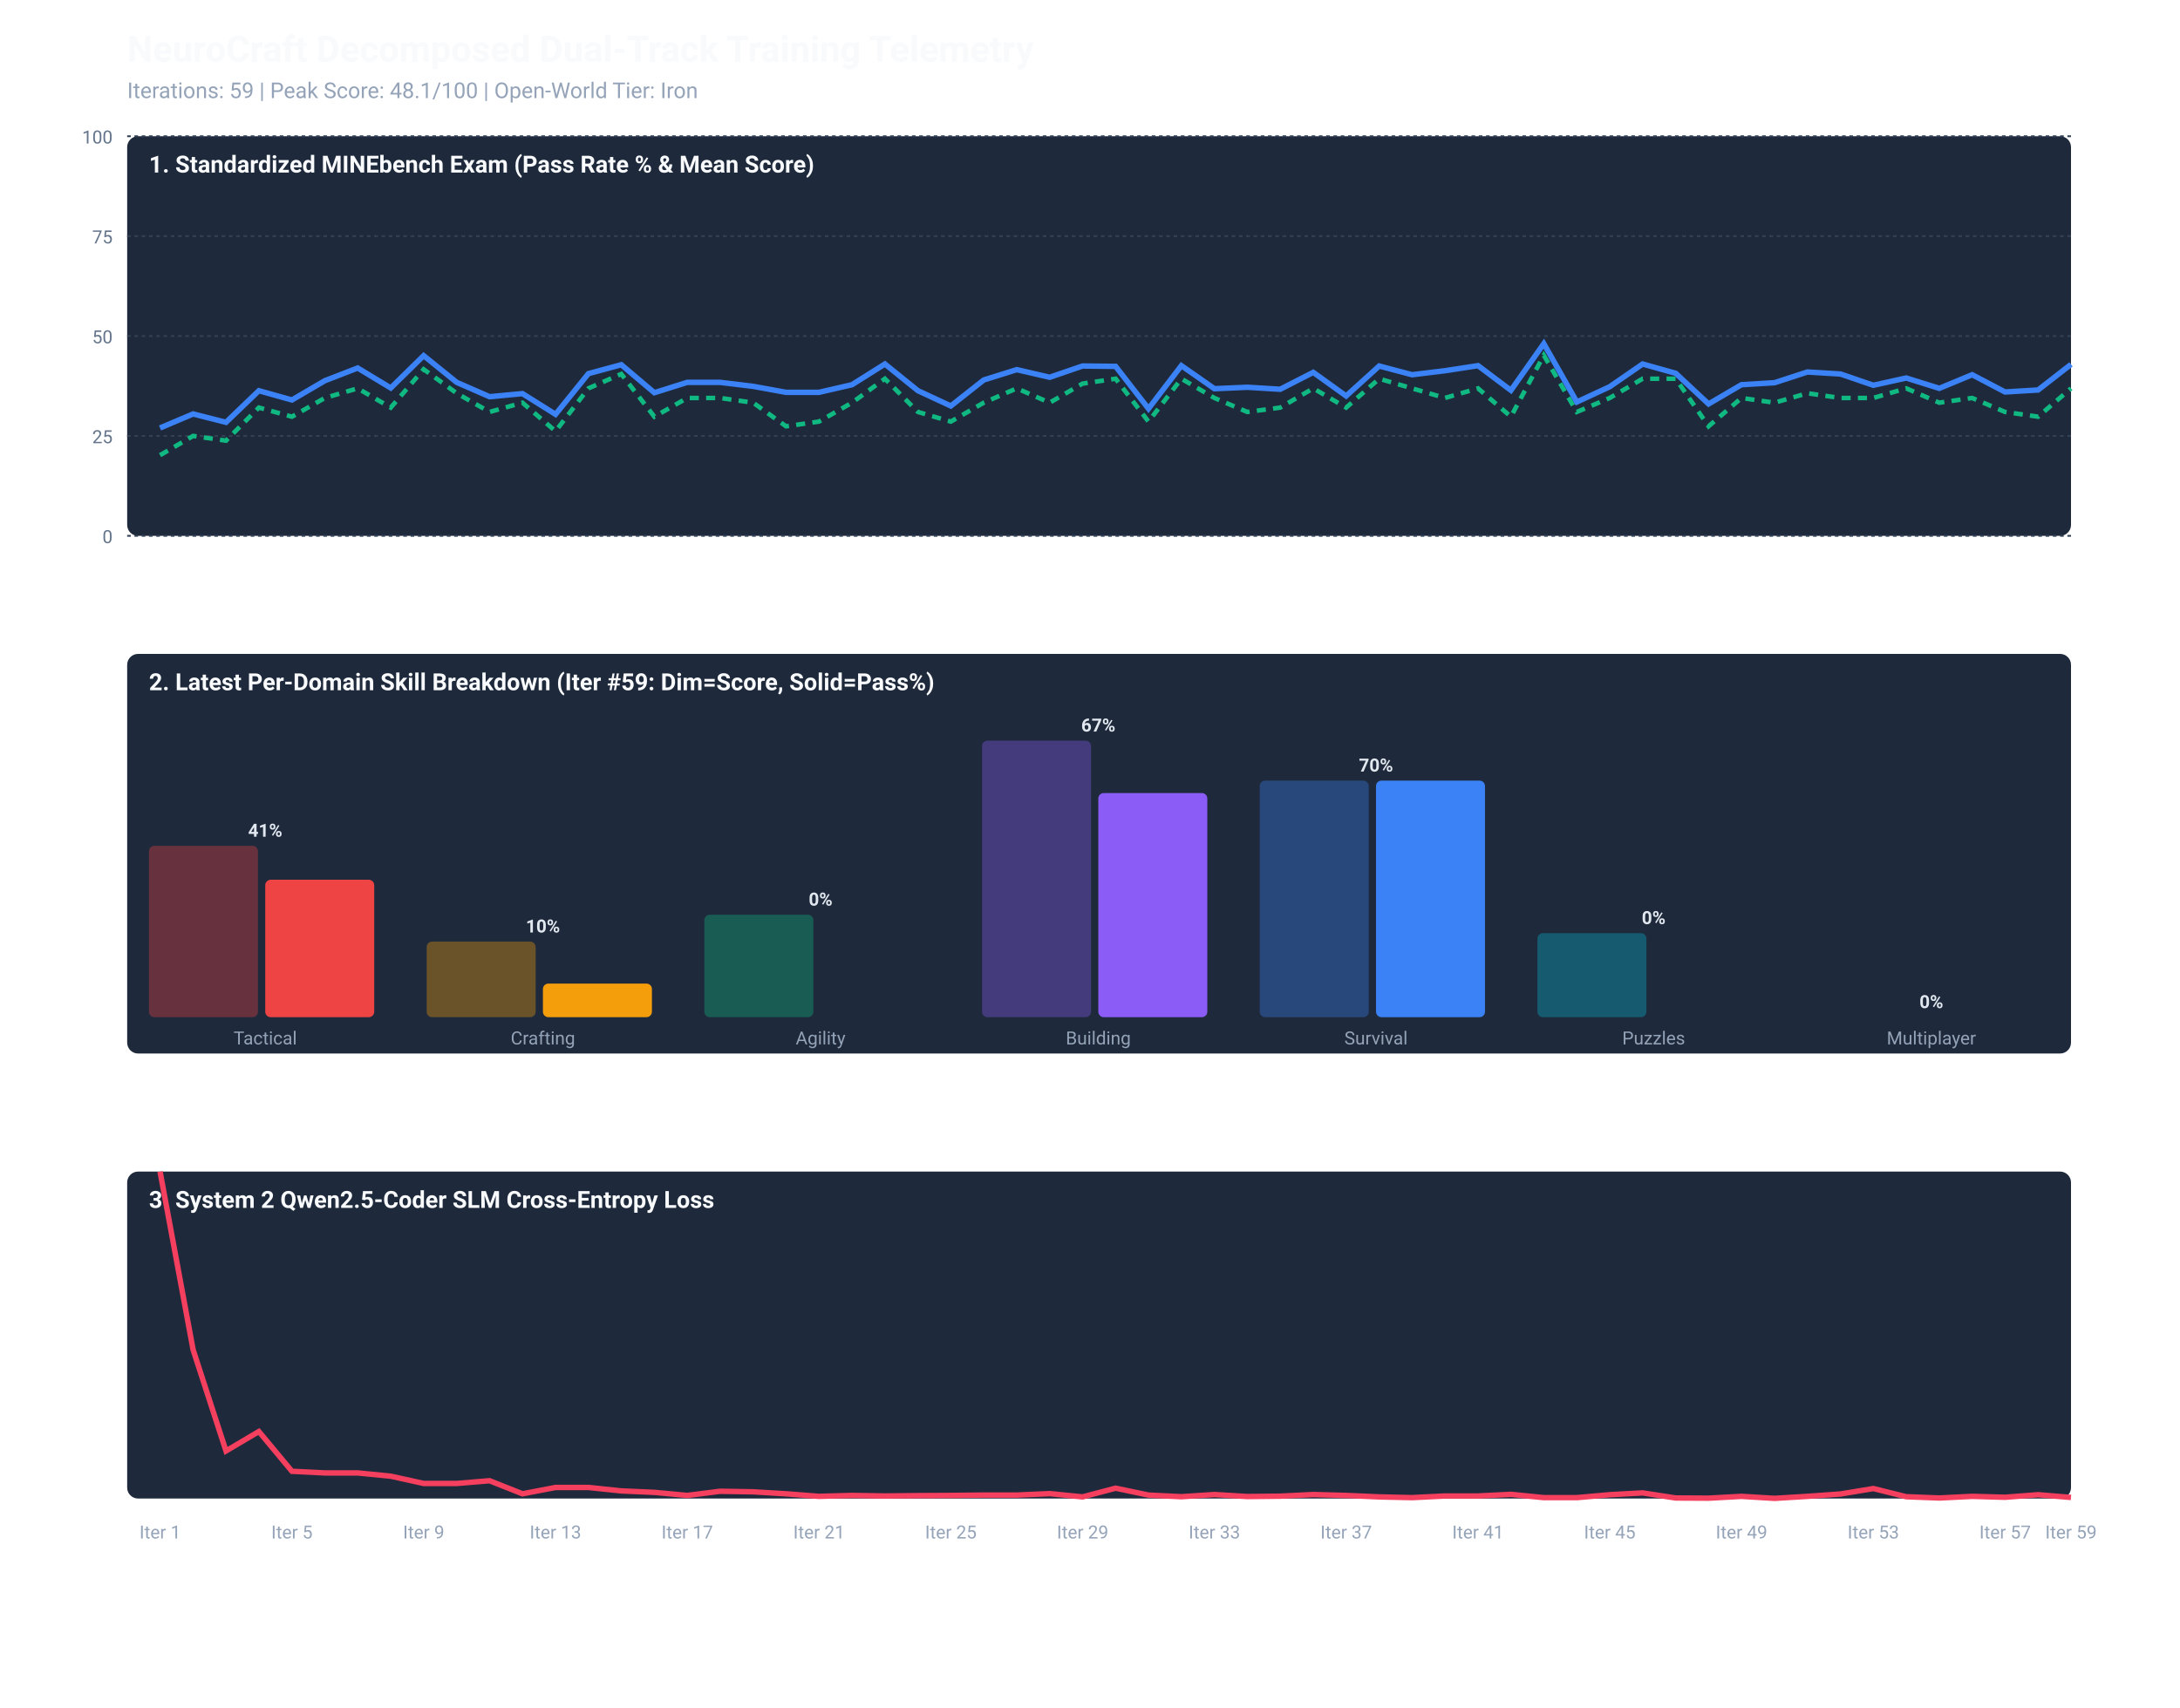
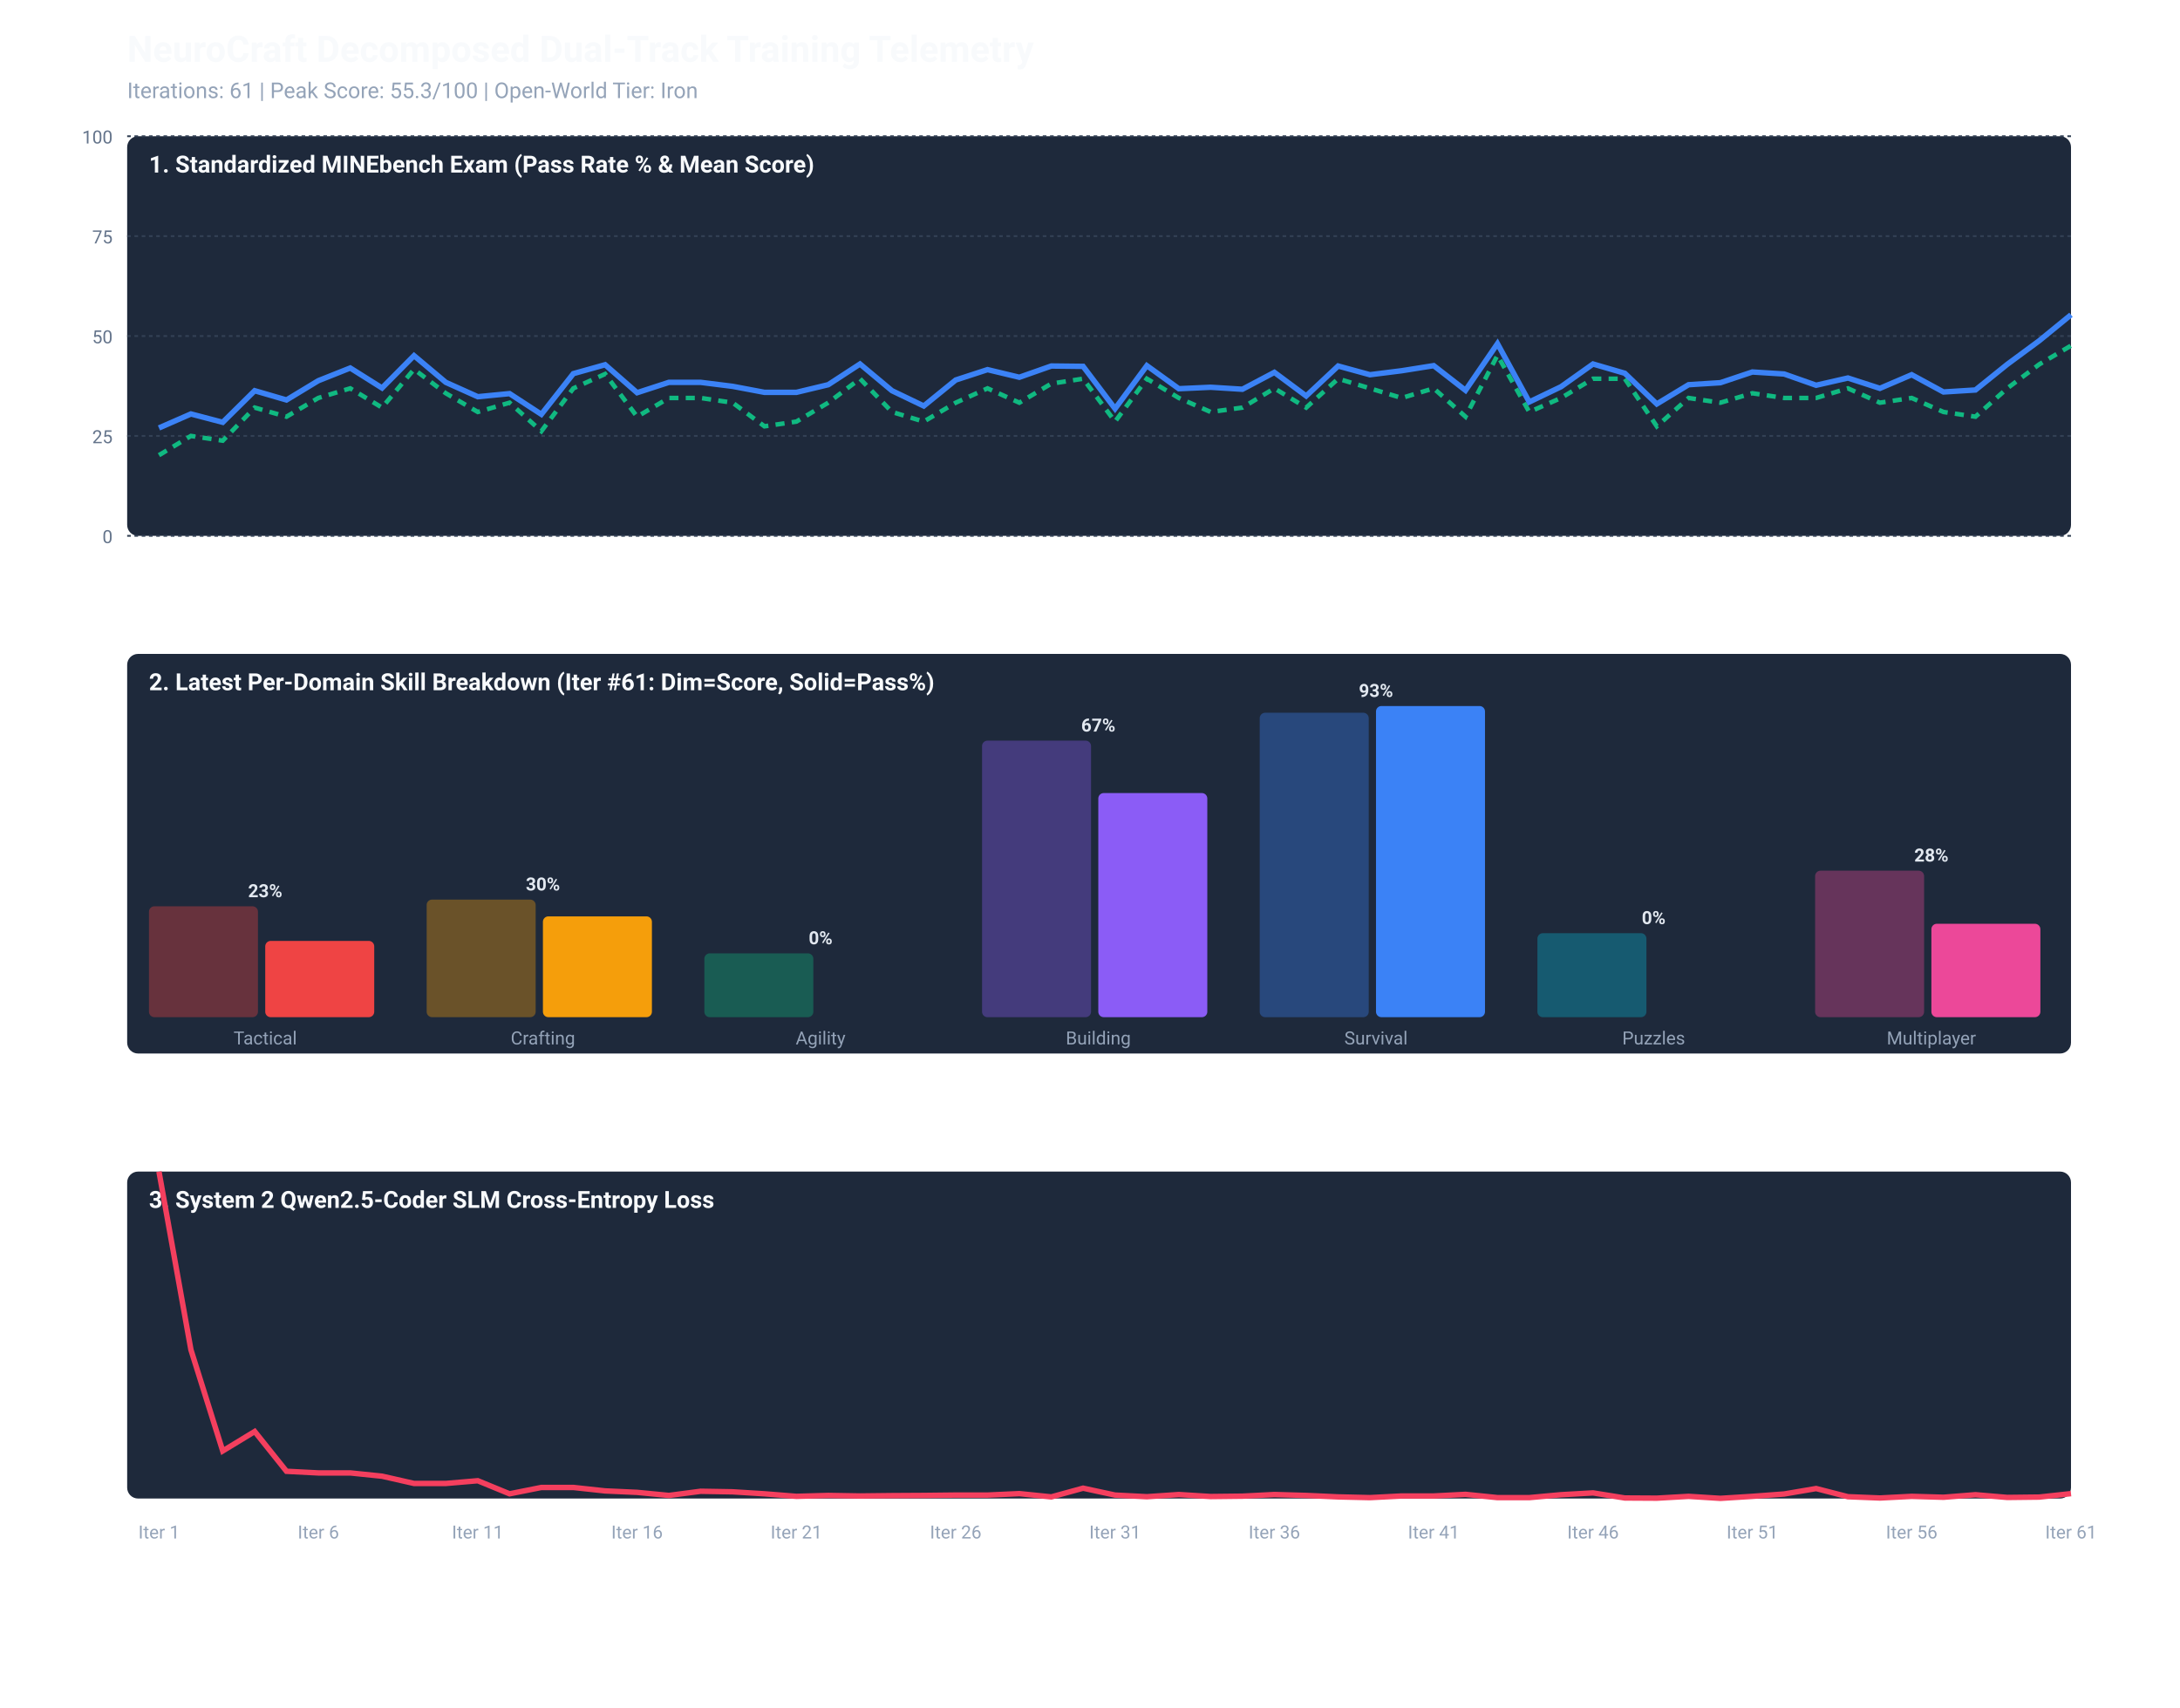
<svg xmlns="http://www.w3.org/2000/svg" viewBox="0 0 1200 940" width="1200" height="940" style="background-color: #0b1120; font-family: -apple-system, BlinkMacSystemFont, 'Segoe UI', Roboto, sans-serif;">
  <text x="70" y="34" fill="#f8fafc" font-size="20" font-weight="bold">NeuroCraft Decomposed Dual-Track Training Telemetry</text>
-   <text x="70" y="54" fill="#94a3b8" font-size="12">Iterations: 59 | Peak Score: 48.1/100 | Open-World Tier: Iron</text>
+   <text x="70" y="54" fill="#94a3b8" font-size="12">Iterations: 61 | Peak Score: 55.3/100 | Open-World Tier: Iron</text>
  <rect x="70" y="75" width="1070" height="220" fill="#1e293b" rx="6" />
  <text x="82" y="95" fill="#f8fafc" font-size="13" font-weight="bold">1. Standardized MINEbench Exam (Pass Rate % &amp; Mean Score)</text>
  <line x1="70" y1="295" x2="1140" y2="295" stroke="#334155" stroke-width="1" stroke-dasharray="2,2" />
  <text x="62" y="299" fill="#64748b" font-size="10" text-anchor="end">0</text>
  <line x1="70" y1="240" x2="1140" y2="240" stroke="#334155" stroke-width="1" stroke-dasharray="2,2" />
  <text x="62" y="244" fill="#64748b" font-size="10" text-anchor="end">25</text>
  <line x1="70" y1="185" x2="1140" y2="185" stroke="#334155" stroke-width="1" stroke-dasharray="2,2" />
  <text x="62" y="189" fill="#64748b" font-size="10" text-anchor="end">50</text>
  <line x1="70" y1="130" x2="1140" y2="130" stroke="#334155" stroke-width="1" stroke-dasharray="2,2" />
  <text x="62" y="134" fill="#64748b" font-size="10" text-anchor="end">75</text>
  <line x1="70" y1="75" x2="1140" y2="75" stroke="#334155" stroke-width="1" stroke-dasharray="2,2" />
  <text x="62" y="79" fill="#64748b" font-size="10" text-anchor="end">100</text>
-   <path d="M 88.1 250.6 L 106.3 240.0 L 124.4 242.6 L 142.5 224.4 L 160.7 229.4 L 178.8 219.1 L 196.9 213.8 L 215.1 224.4 L 233.2 203.3 L 251.4 216.5 L 269.5 226.8 L 287.6 221.7 L 305.8 237.4 L 323.9 213.8 L 342.0 205.9 L 360.2 229.4 L 378.3 219.1 L 396.4 219.1 L 414.6 221.7 L 432.7 234.7 L 450.8 232.1 L 469.0 221.7 L 487.1 208.5 L 505.3 226.8 L 523.4 232.1 L 541.5 221.7 L 559.7 213.8 L 577.8 221.7 L 595.9 211.2 L 614.1 208.5 L 632.2 232.1 L 650.3 208.5 L 668.5 219.1 L 686.6 226.8 L 704.7 224.4 L 722.9 213.8 L 741.0 224.4 L 759.2 208.5 L 777.3 213.8 L 795.4 219.1 L 813.6 213.8 L 831.7 229.4 L 849.8 195.6 L 868.0 226.8 L 886.1 219.1 L 904.2 208.5 L 922.4 208.5 L 940.5 234.7 L 958.6 219.1 L 976.8 221.7 L 994.9 216.5 L 1013.1 219.1 L 1031.2 219.1 L 1049.3 213.8 L 1067.5 221.7 L 1085.6 219.1 L 1103.7 226.8 L 1121.9 229.4 L 1140.0 213.8" fill="none" stroke="#10b981" stroke-width="2.5" stroke-dasharray="5,4" />
-   <path d="M 88.1 235.6 L 106.3 227.9 L 124.4 232.5 L 142.5 215.1 L 160.7 220.2 L 178.8 209.6 L 196.9 202.6 L 215.1 213.6 L 233.2 195.8 L 251.4 210.5 L 269.5 218.4 L 287.6 216.7 L 305.8 228.1 L 323.9 205.7 L 342.0 200.8 L 360.2 216.2 L 378.3 210.5 L 396.4 210.5 L 414.6 212.7 L 432.7 216.0 L 450.8 216.0 L 469.0 211.8 L 487.1 200.4 L 505.3 215.1 L 523.4 223.5 L 541.5 209.2 L 559.7 203.5 L 577.8 207.7 L 595.9 201.5 L 614.1 201.7 L 632.2 225.0 L 650.3 201.3 L 668.5 214.0 L 686.6 213.2 L 704.7 214.3 L 722.9 205.0 L 741.0 218.0 L 759.2 201.5 L 777.3 206.3 L 795.4 204.1 L 813.6 201.3 L 831.7 214.9 L 849.8 189.2 L 868.0 221.3 L 886.1 212.9 L 904.2 200.4 L 922.4 205.5 L 940.5 222.4 L 958.6 211.8 L 976.8 210.7 L 994.9 204.8 L 1013.1 205.9 L 1031.2 212.1 L 1049.3 208.1 L 1067.5 213.8 L 1085.6 206.3 L 1103.7 215.8 L 1121.9 214.7 L 1140.0 200.6" fill="none" stroke="#3b82f6" stroke-width="3" />
+   <path d="M 87.5 250.6 L 105.1 240.0 L 122.6 242.6 L 140.2 224.4 L 157.7 229.4 L 175.2 219.1 L 192.8 213.8 L 210.3 224.4 L 227.9 203.3 L 245.4 216.5 L 263.0 226.8 L 280.5 221.7 L 298.0 237.4 L 315.6 213.8 L 333.1 205.9 L 350.7 229.4 L 368.2 219.1 L 385.7 219.1 L 403.3 221.7 L 420.8 234.7 L 438.4 232.1 L 455.9 221.7 L 473.4 208.5 L 491.0 226.8 L 508.5 232.1 L 526.1 221.7 L 543.6 213.8 L 561.1 221.7 L 578.7 211.2 L 596.2 208.5 L 613.8 232.1 L 631.3 208.5 L 648.9 219.1 L 666.4 226.8 L 683.9 224.4 L 701.5 213.8 L 719.0 224.4 L 736.6 208.5 L 754.1 213.8 L 771.6 219.1 L 789.2 213.8 L 806.7 229.4 L 824.3 195.6 L 841.8 226.8 L 859.3 219.1 L 876.9 208.5 L 894.4 208.5 L 912.0 234.7 L 929.5 219.1 L 947.0 221.7 L 964.6 216.5 L 982.1 219.1 L 999.7 219.1 L 1017.2 213.8 L 1034.8 221.7 L 1052.3 219.1 L 1069.8 226.8 L 1087.4 229.4 L 1104.9 213.8 L 1122.5 200.6 L 1140.0 190.3" fill="none" stroke="#10b981" stroke-width="2.5" stroke-dasharray="5,4" />
+   <path d="M 87.5 235.6 L 105.1 227.9 L 122.6 232.5 L 140.2 215.1 L 157.7 220.2 L 175.2 209.6 L 192.8 202.6 L 210.3 213.6 L 227.9 195.8 L 245.4 210.5 L 263.0 218.4 L 280.5 216.7 L 298.0 228.1 L 315.6 205.7 L 333.1 200.8 L 350.7 216.2 L 368.2 210.5 L 385.7 210.5 L 403.3 212.7 L 420.8 216.0 L 438.4 216.0 L 455.9 211.8 L 473.4 200.4 L 491.0 215.1 L 508.5 223.5 L 526.1 209.2 L 543.6 203.5 L 561.1 207.7 L 578.7 201.5 L 596.2 201.7 L 613.8 225.0 L 631.3 201.3 L 648.9 214.0 L 666.4 213.2 L 683.9 214.3 L 701.5 205.0 L 719.0 218.0 L 736.6 201.5 L 754.1 206.3 L 771.6 204.1 L 789.2 201.3 L 806.7 214.9 L 824.3 189.2 L 841.8 221.3 L 859.3 212.9 L 876.9 200.4 L 894.4 205.5 L 912.0 222.4 L 929.5 211.8 L 947.0 210.7 L 964.6 204.8 L 982.1 205.9 L 999.7 212.1 L 1017.2 208.1 L 1034.8 213.8 L 1052.3 206.3 L 1069.8 215.8 L 1087.4 214.7 L 1104.9 200.6 L 1122.5 187.6 L 1140.0 173.3" fill="none" stroke="#3b82f6" stroke-width="3" />
  <rect x="70" y="360" width="1070" height="220" fill="#1e293b" rx="6" />
-   <text x="82" y="380" fill="#f8fafc" font-size="13" font-weight="bold">2. Latest Per-Domain Skill Breakdown (Iter #59: Dim=Score, Solid=Pass%)</text>
-   <rect x="82" y="465.65" width="60" height="94.35" fill="#ef4444" fill-opacity="0.35" rx="3" />
-   <rect x="146" y="484.335" width="60" height="75.665" fill="#ef4444" rx="3" />
-   <text x="146" y="460.65" fill="#e2e8f0" font-size="10" font-weight="bold" text-anchor="middle">41%</text>
+   <text x="82" y="380" fill="#f8fafc" font-size="13" font-weight="bold">2. Latest Per-Domain Skill Breakdown (Iter #61: Dim=Score, Solid=Pass%)</text>
+   <rect x="82" y="498.95" width="60" height="61.05" fill="#ef4444" fill-opacity="0.35" rx="3" />
+   <rect x="146" y="518.005" width="60" height="41.995" fill="#ef4444" rx="3" />
+   <text x="146" y="493.95" fill="#e2e8f0" font-size="10" font-weight="bold" text-anchor="middle">23%</text>
  <text x="146" y="575" fill="#94a3b8" font-size="10" text-anchor="middle">Tactical</text>
-   <rect x="234.857" y="518.375" width="60" height="41.625" fill="#f59e0b" fill-opacity="0.35" rx="3" />
-   <rect x="298.857" y="541.5" width="60" height="18.5" fill="#f59e0b" rx="3" />
-   <text x="298.857" y="513.375" fill="#e2e8f0" font-size="10" font-weight="bold" text-anchor="middle">10%</text>
+   <rect x="234.857" y="495.25" width="60" height="64.75" fill="#f59e0b" fill-opacity="0.35" rx="3" />
+   <rect x="298.857" y="504.5" width="60" height="55.5" fill="#f59e0b" rx="3" />
+   <text x="298.857" y="490.25" fill="#e2e8f0" font-size="10" font-weight="bold" text-anchor="middle">30%</text>
  <text x="298.857" y="575" fill="#94a3b8" font-size="10" text-anchor="middle">Crafting</text>
-   <rect x="387.714" y="503.575" width="60" height="56.425" fill="#10b981" fill-opacity="0.35" rx="3" />
+   <rect x="387.714" y="524.85" width="60" height="35.15" fill="#10b981" fill-opacity="0.35" rx="3" />
  <rect x="451.714" y="560" width="60" height="0" fill="#10b981" rx="3" />
-   <text x="451.714" y="498.575" fill="#e2e8f0" font-size="10" font-weight="bold" text-anchor="middle">0%</text>
+   <text x="451.714" y="519.85" fill="#e2e8f0" font-size="10" font-weight="bold" text-anchor="middle">0%</text>
  <text x="451.714" y="575" fill="#94a3b8" font-size="10" text-anchor="middle">Agility</text>
  <rect x="540.571" y="407.745" width="60" height="152.255" fill="#8b5cf6" fill-opacity="0.35" rx="3" />
  <rect x="604.571" y="436.605" width="60" height="123.395" fill="#8b5cf6" rx="3" />
  <text x="604.571" y="402.745" fill="#e2e8f0" font-size="10" font-weight="bold" text-anchor="middle">67%</text>
  <text x="604.571" y="575" fill="#94a3b8" font-size="10" text-anchor="middle">Building</text>
-   <rect x="693.429" y="429.76" width="60" height="130.24" fill="#3b82f6" fill-opacity="0.35" rx="3" />
-   <rect x="757.429" y="429.76" width="60" height="130.24" fill="#3b82f6" rx="3" />
-   <text x="757.429" y="424.76" fill="#e2e8f0" font-size="10" font-weight="bold" text-anchor="middle">70%</text>
+   <rect x="693.429" y="392.39" width="60" height="167.61" fill="#3b82f6" fill-opacity="0.35" rx="3" />
+   <rect x="757.429" y="388.69" width="60" height="171.31" fill="#3b82f6" rx="3" />
+   <text x="757.429" y="383.69" fill="#e2e8f0" font-size="10" font-weight="bold" text-anchor="middle">93%</text>
  <text x="757.429" y="575" fill="#94a3b8" font-size="10" text-anchor="middle">Survival</text>
  <rect x="846.286" y="513.75" width="60" height="46.25" fill="#06b6d4" fill-opacity="0.35" rx="3" />
  <rect x="910.286" y="560" width="60" height="0" fill="#06b6d4" rx="3" />
  <text x="910.286" y="508.75" fill="#e2e8f0" font-size="10" font-weight="bold" text-anchor="middle">0%</text>
  <text x="910.286" y="575" fill="#94a3b8" font-size="10" text-anchor="middle">Puzzles</text>
-   <rect x="999.143" y="560" width="60" height="0" fill="#ec4899" fill-opacity="0.35" rx="3" />
-   <rect x="1063.143" y="560" width="60" height="0" fill="#ec4899" rx="3" />
-   <text x="1063.143" y="555" fill="#e2e8f0" font-size="10" font-weight="bold" text-anchor="middle">0%</text>
+   <rect x="999.143" y="479.34" width="60" height="80.66" fill="#ec4899" fill-opacity="0.35" rx="3" />
+   <rect x="1063.143" y="508.57" width="60" height="51.43" fill="#ec4899" rx="3" />
+   <text x="1063.143" y="474.34" fill="#e2e8f0" font-size="10" font-weight="bold" text-anchor="middle">28%</text>
  <text x="1063.143" y="575" fill="#94a3b8" font-size="10" text-anchor="middle">Multiplayer</text>
  <rect x="70" y="645" width="1070" height="180" fill="#1e293b" rx="6" />
  <text x="82" y="665" fill="#f8fafc" font-size="13" font-weight="bold">3. System 2 Qwen2.5-Coder SLM Cross-Entropy Loss</text>
-   <path d="M 88.1 645.0 L 106.3 743.1 L 124.4 798.8 L 142.5 788.1 L 160.7 810.0 L 178.8 810.9 L 196.9 810.9 L 215.1 812.7 L 233.2 816.7 L 251.4 816.7 L 269.5 815.2 L 287.6 822.4 L 305.8 818.9 L 323.9 818.9 L 342.0 820.8 L 360.2 821.6 L 378.3 823.3 L 396.4 821.0 L 414.6 821.3 L 432.7 822.4 L 450.8 823.8 L 469.0 823.3 L 487.1 823.6 L 505.3 823.4 L 523.4 823.3 L 541.5 823.1 L 559.7 823.1 L 577.8 822.3 L 595.9 824.1 L 614.1 819.3 L 632.2 823.1 L 650.3 824.0 L 668.5 822.8 L 686.6 823.9 L 704.7 823.7 L 722.9 822.8 L 741.0 823.3 L 759.2 824.1 L 777.3 824.5 L 795.4 823.6 L 813.6 823.6 L 831.7 822.7 L 849.8 824.5 L 868.0 824.5 L 886.1 822.9 L 904.2 821.9 L 922.4 824.7 L 940.5 824.8 L 958.6 823.8 L 976.8 824.9 L 994.9 823.8 L 1013.1 822.5 L 1031.2 819.5 L 1049.3 824.0 L 1067.5 824.7 L 1085.6 823.8 L 1103.7 824.3 L 1121.9 822.9 L 1140.0 824.4" fill="none" stroke="#f43f5e" stroke-width="3" />
-   <text x="88.136" y="847" fill="#94a3b8" font-size="10" text-anchor="middle">Iter 1</text>
-   <text x="160.678" y="847" fill="#94a3b8" font-size="10" text-anchor="middle">Iter 5</text>
-   <text x="233.22" y="847" fill="#94a3b8" font-size="10" text-anchor="middle">Iter 9</text>
-   <text x="305.763" y="847" fill="#94a3b8" font-size="10" text-anchor="middle">Iter 13</text>
-   <text x="378.305" y="847" fill="#94a3b8" font-size="10" text-anchor="middle">Iter 17</text>
-   <text x="450.847" y="847" fill="#94a3b8" font-size="10" text-anchor="middle">Iter 21</text>
-   <text x="523.39" y="847" fill="#94a3b8" font-size="10" text-anchor="middle">Iter 25</text>
-   <text x="595.932" y="847" fill="#94a3b8" font-size="10" text-anchor="middle">Iter 29</text>
-   <text x="668.475" y="847" fill="#94a3b8" font-size="10" text-anchor="middle">Iter 33</text>
-   <text x="741.017" y="847" fill="#94a3b8" font-size="10" text-anchor="middle">Iter 37</text>
-   <text x="813.559" y="847" fill="#94a3b8" font-size="10" text-anchor="middle">Iter 41</text>
-   <text x="886.102" y="847" fill="#94a3b8" font-size="10" text-anchor="middle">Iter 45</text>
-   <text x="958.644" y="847" fill="#94a3b8" font-size="10" text-anchor="middle">Iter 49</text>
-   <text x="1031.186" y="847" fill="#94a3b8" font-size="10" text-anchor="middle">Iter 53</text>
-   <text x="1103.729" y="847" fill="#94a3b8" font-size="10" text-anchor="middle">Iter 57</text>
-   <text x="1140" y="847" fill="#94a3b8" font-size="10" text-anchor="middle">Iter 59</text>
+   <path d="M 87.5 645.0 L 105.1 743.1 L 122.6 798.8 L 140.2 788.1 L 157.7 810.0 L 175.2 810.9 L 192.8 810.9 L 210.3 812.7 L 227.9 816.7 L 245.4 816.7 L 263.0 815.2 L 280.5 822.4 L 298.0 818.9 L 315.6 818.9 L 333.1 820.8 L 350.7 821.6 L 368.2 823.3 L 385.7 821.0 L 403.3 821.3 L 420.8 822.4 L 438.4 823.8 L 455.9 823.3 L 473.4 823.6 L 491.0 823.4 L 508.5 823.3 L 526.1 823.1 L 543.6 823.1 L 561.1 822.3 L 578.7 824.1 L 596.2 819.3 L 613.8 823.1 L 631.3 824.0 L 648.9 822.8 L 666.4 823.9 L 683.9 823.7 L 701.5 822.8 L 719.0 823.3 L 736.6 824.1 L 754.1 824.5 L 771.6 823.6 L 789.2 823.6 L 806.7 822.7 L 824.3 824.5 L 841.8 824.5 L 859.3 822.9 L 876.9 821.9 L 894.4 824.7 L 912.0 824.8 L 929.5 823.8 L 947.0 824.9 L 964.6 823.8 L 982.1 822.5 L 999.7 819.5 L 1017.2 824.0 L 1034.8 824.7 L 1052.3 823.8 L 1069.8 824.3 L 1087.4 822.9 L 1104.9 824.4 L 1122.5 824.2 L 1140.0 822.3" fill="none" stroke="#f43f5e" stroke-width="3" />
+   <text x="87.541" y="847" fill="#94a3b8" font-size="10" text-anchor="middle">Iter 1</text>
+   <text x="175.246" y="847" fill="#94a3b8" font-size="10" text-anchor="middle">Iter 6</text>
+   <text x="262.951" y="847" fill="#94a3b8" font-size="10" text-anchor="middle">Iter 11</text>
+   <text x="350.656" y="847" fill="#94a3b8" font-size="10" text-anchor="middle">Iter 16</text>
+   <text x="438.361" y="847" fill="#94a3b8" font-size="10" text-anchor="middle">Iter 21</text>
+   <text x="526.066" y="847" fill="#94a3b8" font-size="10" text-anchor="middle">Iter 26</text>
+   <text x="613.77" y="847" fill="#94a3b8" font-size="10" text-anchor="middle">Iter 31</text>
+   <text x="701.475" y="847" fill="#94a3b8" font-size="10" text-anchor="middle">Iter 36</text>
+   <text x="789.18" y="847" fill="#94a3b8" font-size="10" text-anchor="middle">Iter 41</text>
+   <text x="876.885" y="847" fill="#94a3b8" font-size="10" text-anchor="middle">Iter 46</text>
+   <text x="964.59" y="847" fill="#94a3b8" font-size="10" text-anchor="middle">Iter 51</text>
+   <text x="1052.295" y="847" fill="#94a3b8" font-size="10" text-anchor="middle">Iter 56</text>
+   <text x="1140" y="847" fill="#94a3b8" font-size="10" text-anchor="middle">Iter 61</text>
</svg>
